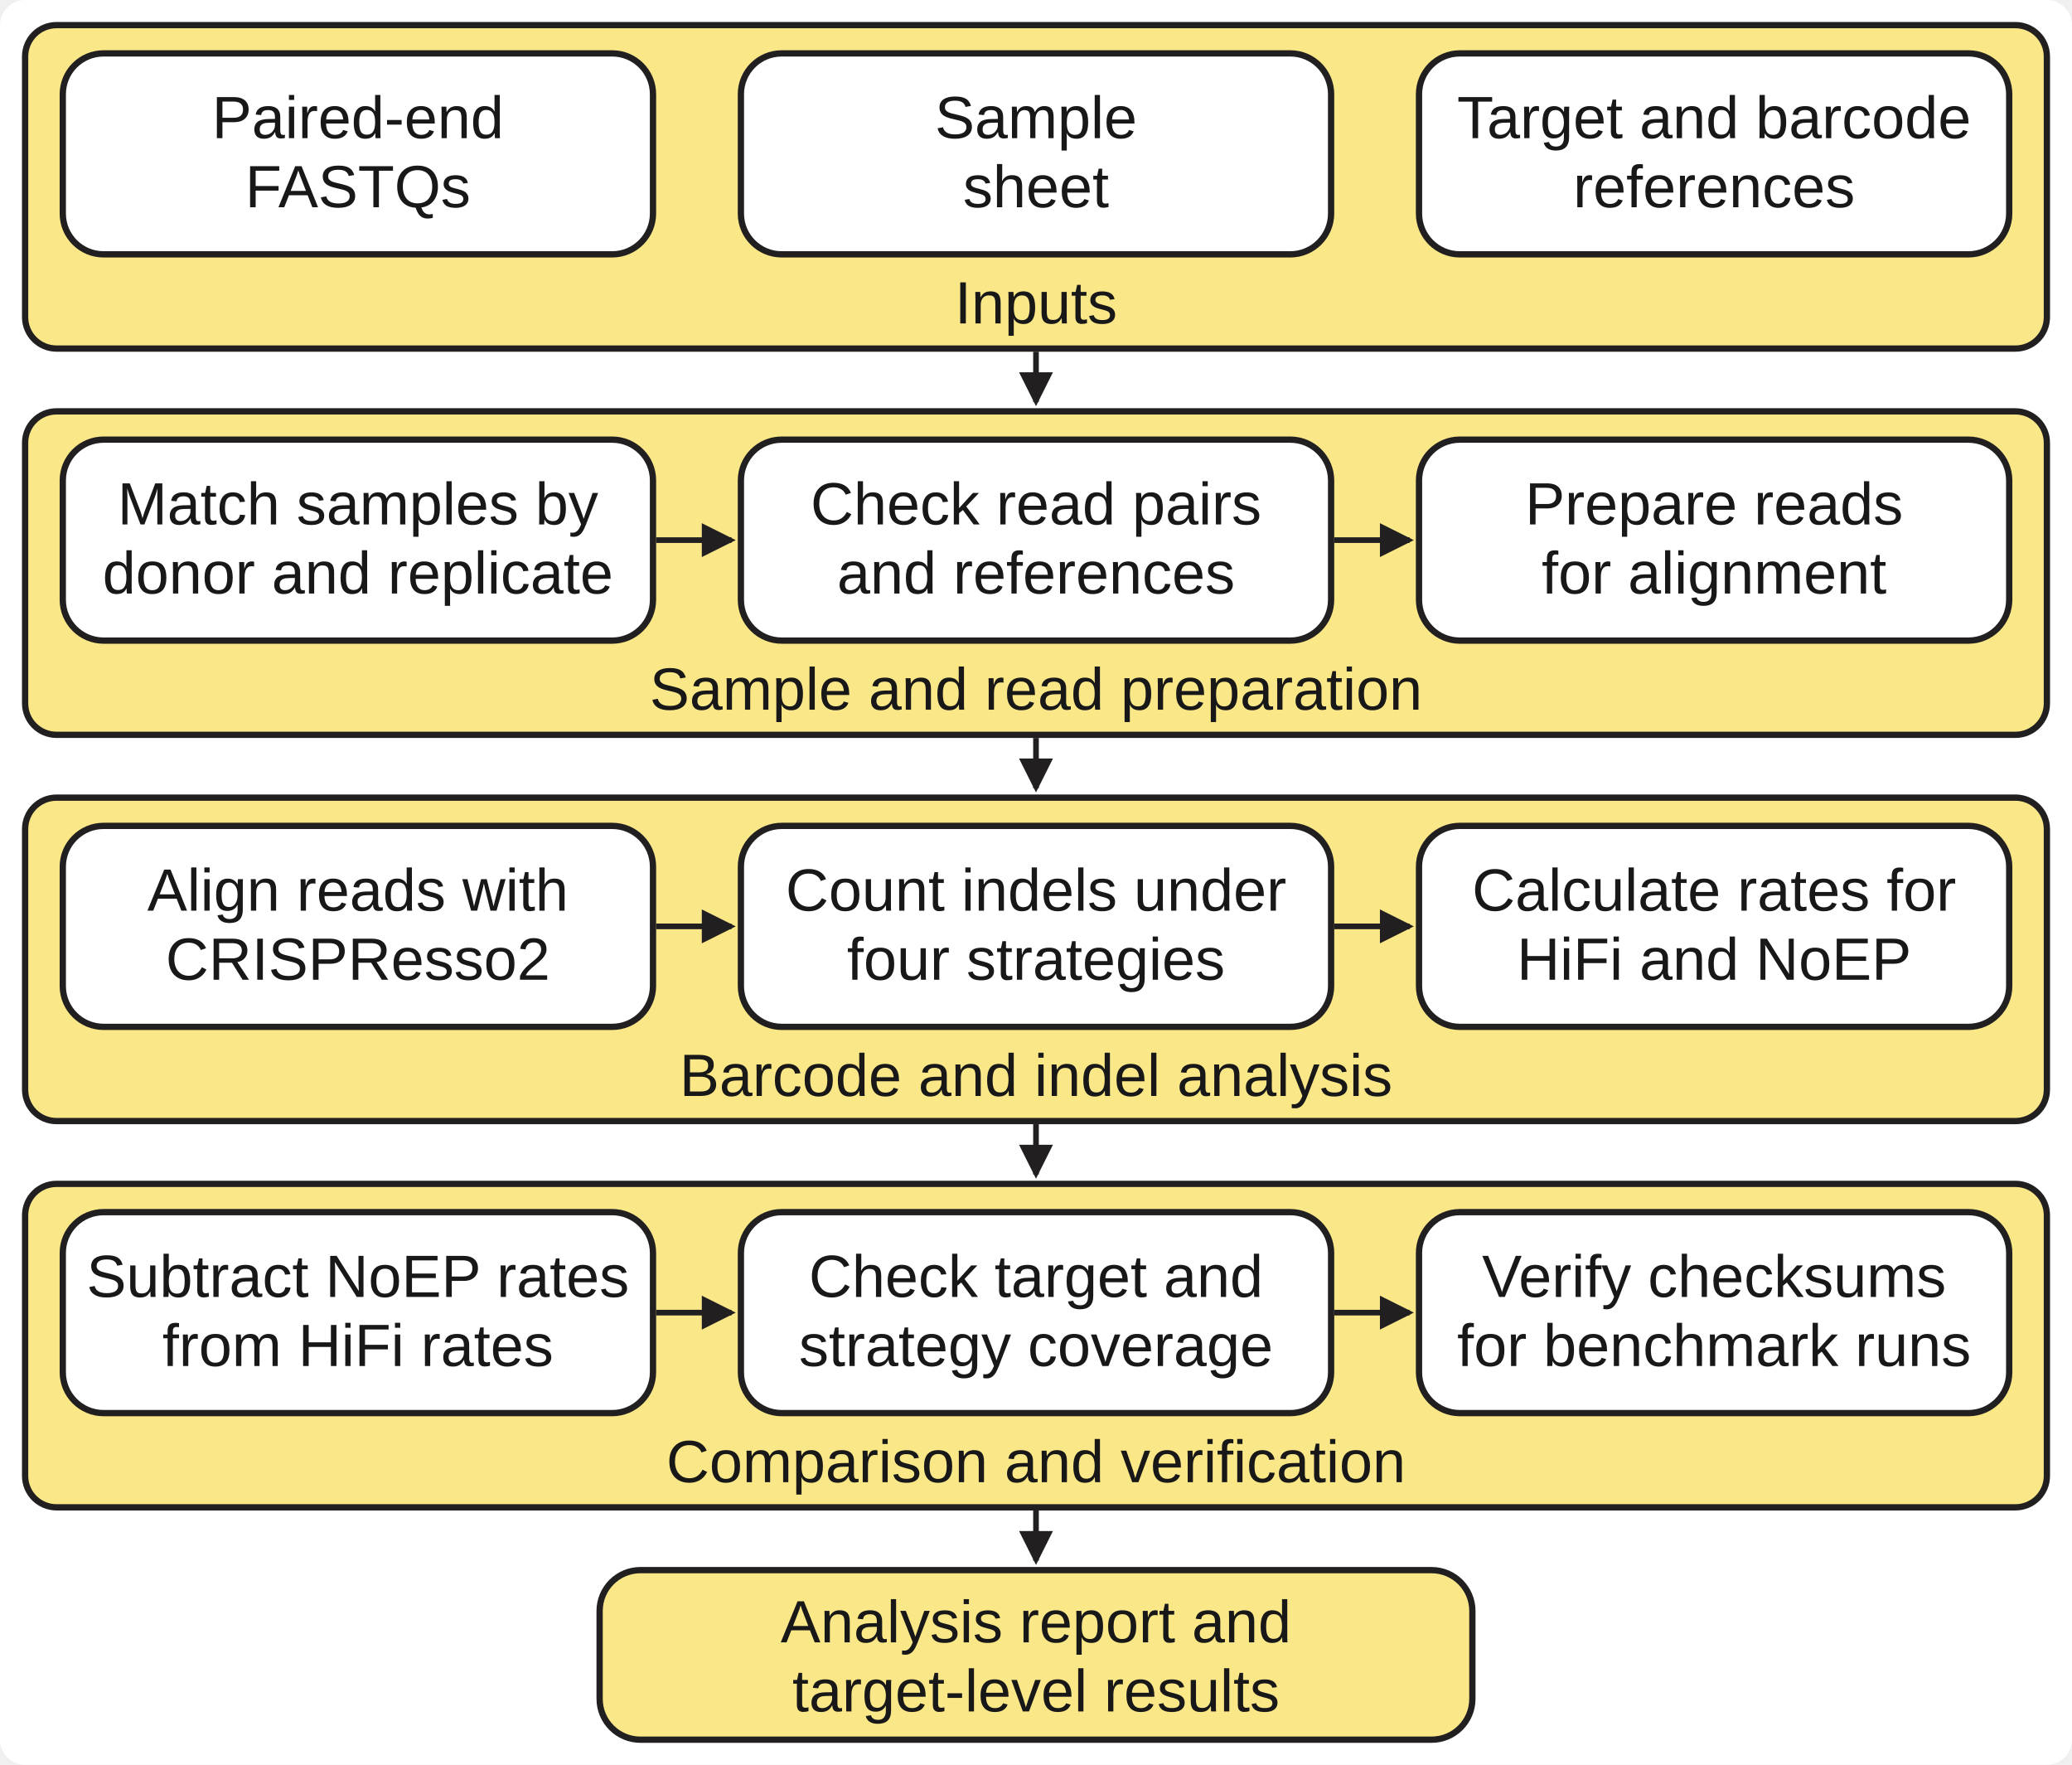
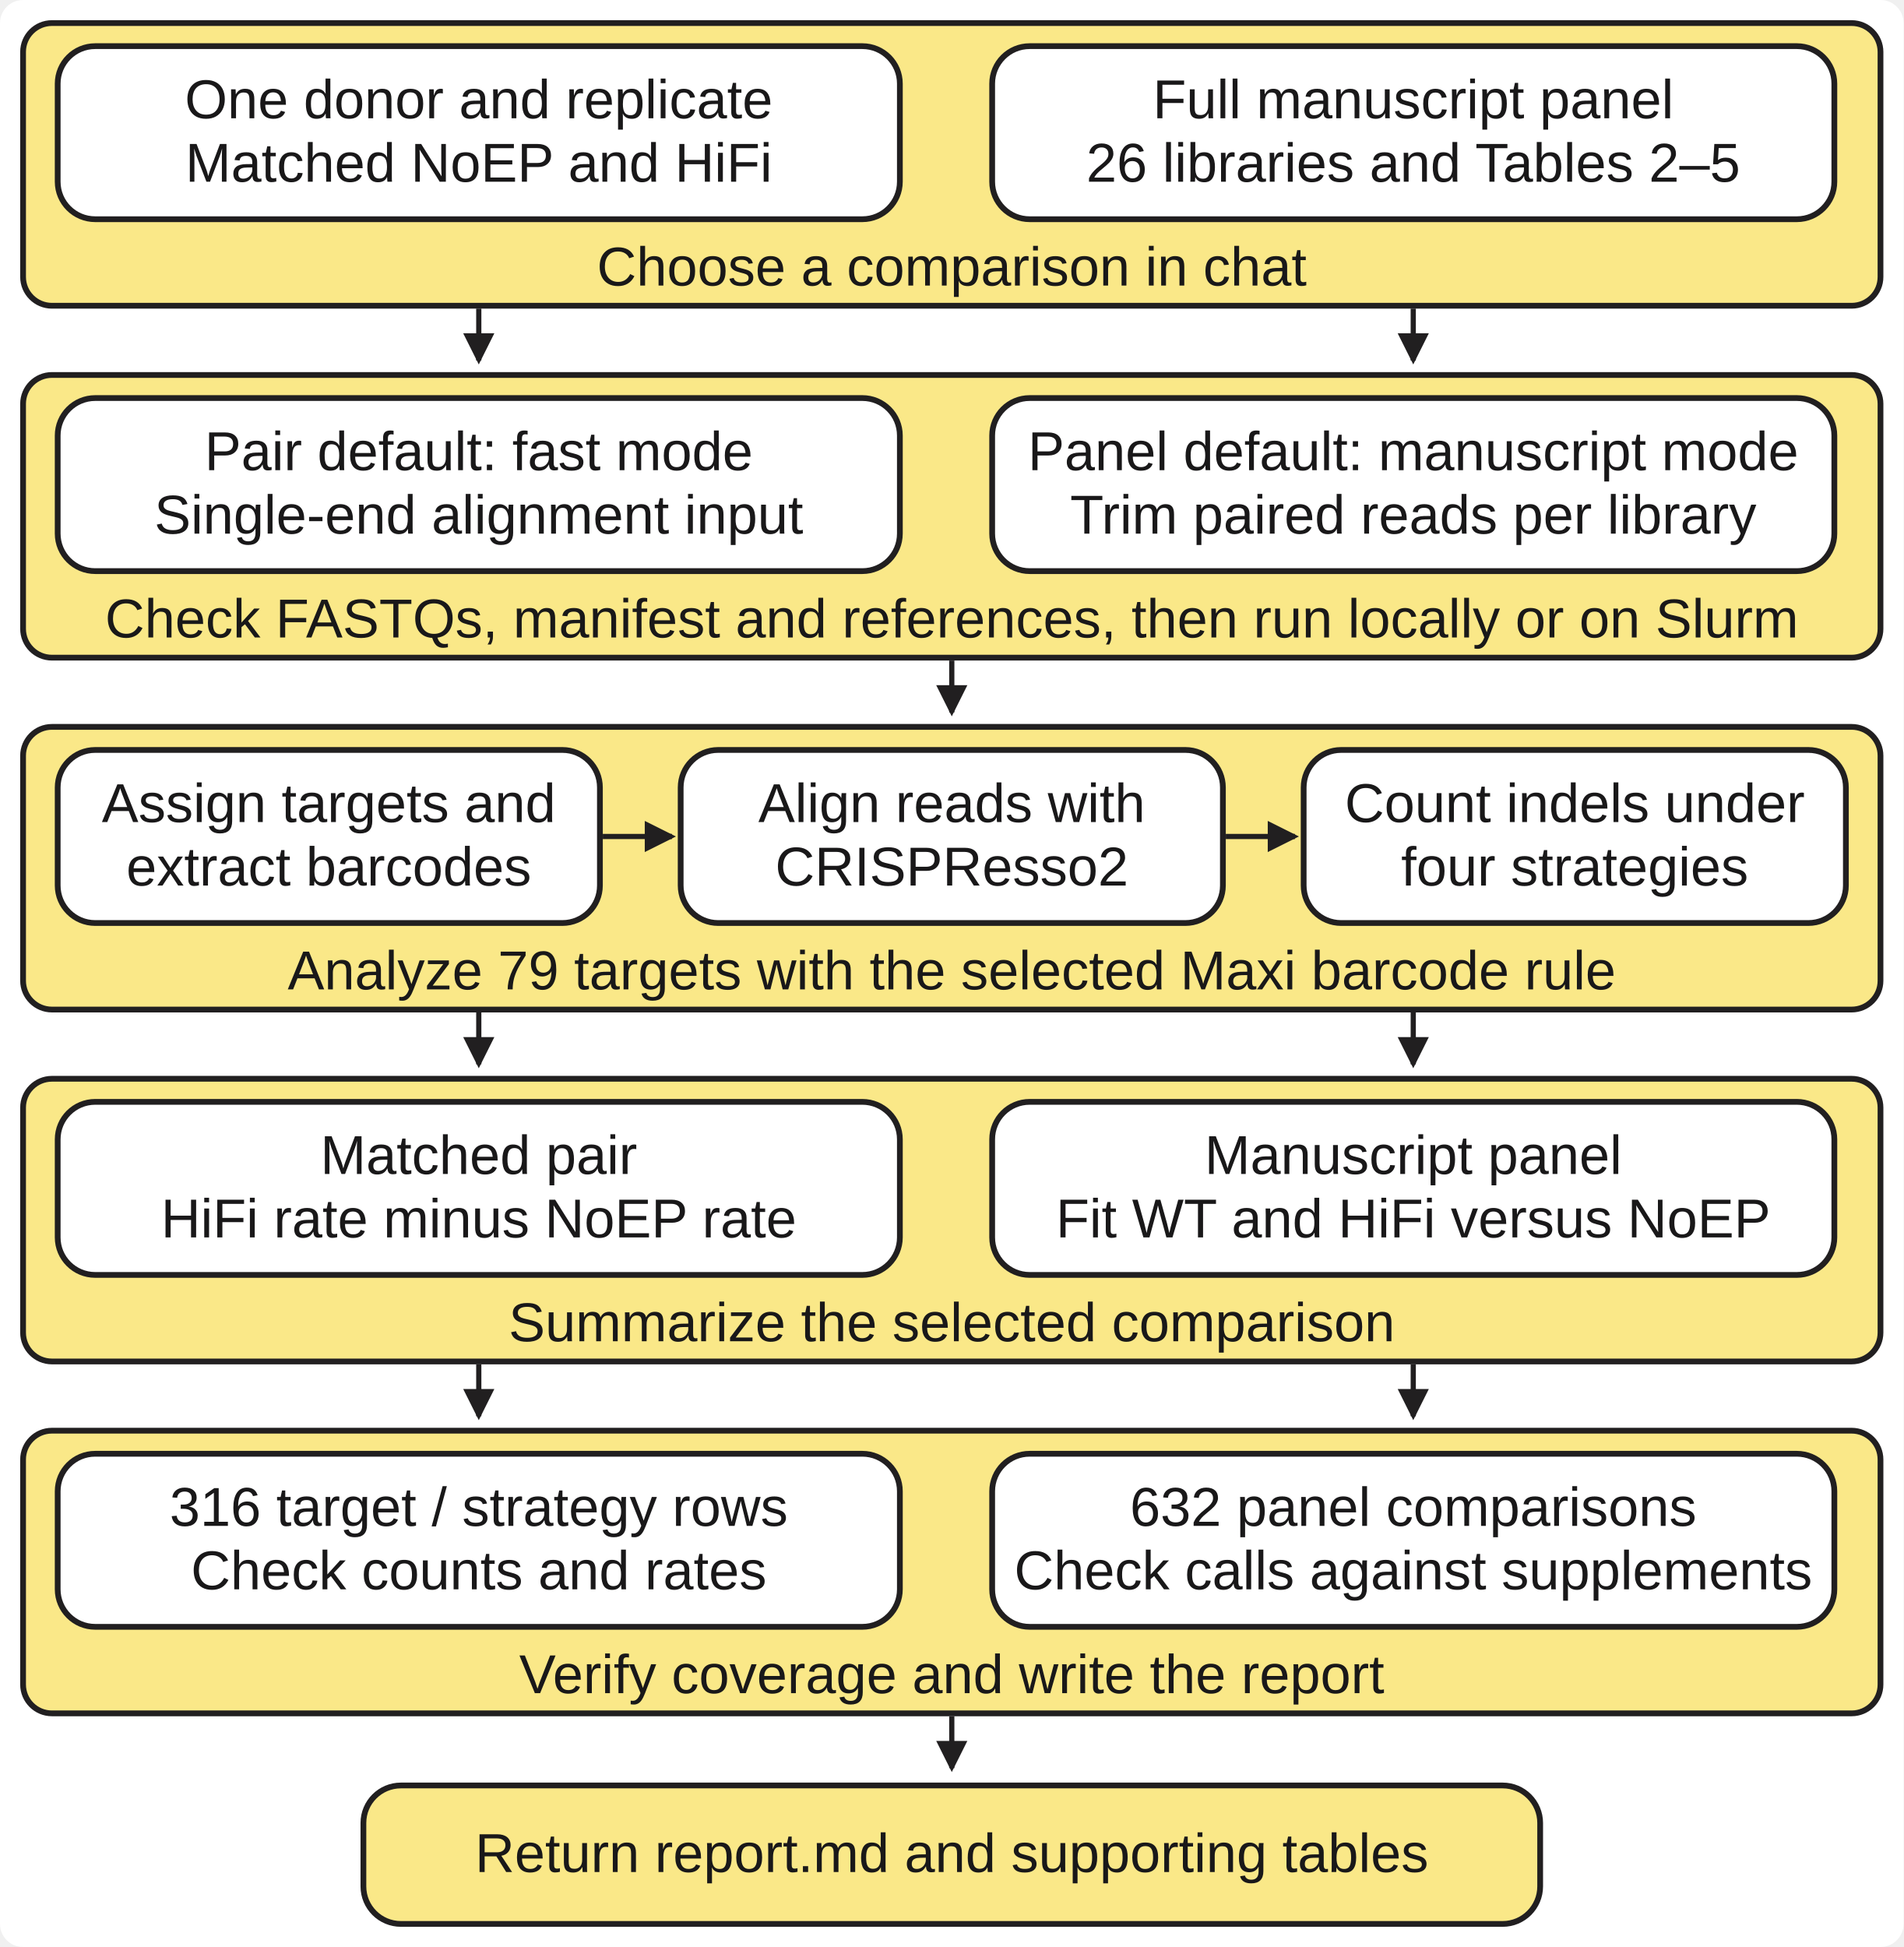
- <svg xmlns="http://www.w3.org/2000/svg" width="660" height="562" viewBox="0 0 660 562" role="img" aria-labelledby="title desc">
+ <svg xmlns="http://www.w3.org/2000/svg" width="660" height="675" viewBox="0 0 660 675" role="img" aria-labelledby="title desc">
  <defs>
    <marker id="arrow" viewBox="0 0 8 8" refX="7" refY="4" markerWidth="6" markerHeight="6" orient="auto">
      <path d="M0 0 L8 4 L0 8 Z" fill="#211f20" />
    </marker>
  </defs>
  <style>
    .stage, .output { fill: #fae888; stroke: #211f20; stroke-width: 2; }
    .task { fill: white; stroke: #211f20; stroke-width: 2; }
    .flow { fill: none; stroke: #211f20; stroke-width: 1.8; marker-end: url(#arrow); }
    text { font-family: Arial, Helvetica, sans-serif; font-size: 19px; fill: #191819; text-anchor: middle; }
  </style>
-   <rect width="660" height="562" rx="8" fill="white" />
-   <g aria-label="Inputs">
-     <rect class="stage" x="8" y="8" width="644" height="103" rx="10" />
-     <rect class="task" x="20" y="17" width="188" height="64" rx="13" />
-     <text x="114" y="44">Paired-end</text>
-     <text x="114" y="66">FASTQs</text>
-     <rect class="task" x="236" y="17" width="188" height="64" rx="13" />
-     <text x="330" y="44">Sample</text>
-     <text x="330" y="66">sheet</text>
-     <rect class="task" x="452" y="17" width="188" height="64" rx="13" />
-     <text x="546" y="44">Target and barcode</text>
-     <text x="546" y="66">references</text>
-     <text x="330" y="103">Inputs</text>
+   <rect width="660" height="675" rx="8" fill="white" />
+   <g aria-label="Choose a comparison in chat">
+     <rect class="stage" x="8" y="8" width="644" height="98" rx="10" />
+     <rect class="task" x="20" y="16" width="292" height="60" rx="13" />
+     <text x="166" y="41">One donor and replicate</text>
+     <text x="166" y="63">Matched NoEP and HiFi</text>
+     <rect class="task" x="344" y="16" width="292" height="60" rx="13" />
+     <text x="490" y="41">Full manuscript panel</text>
+     <text x="490" y="63">26 libraries and Tables 2–5</text>
+     <text x="330" y="99">Choose a comparison in chat</text>
  </g>
-   <path class="flow" d="M330 112 v16" />
-   <g aria-label="Sample and read preparation">
-     <rect class="stage" x="8" y="131" width="644" height="103" rx="10" />
-     <rect class="task" x="20" y="140" width="188" height="64" rx="13" />
-     <text x="114" y="167">Match samples by</text>
-     <text x="114" y="189">donor and replicate</text>
-     <path class="flow" d="M209 172 h24" />
-     <rect class="task" x="236" y="140" width="188" height="64" rx="13" />
-     <text x="330" y="167">Check read pairs</text>
-     <text x="330" y="189">and references</text>
-     <path class="flow" d="M425 172 h24" />
-     <rect class="task" x="452" y="140" width="188" height="64" rx="13" />
-     <text x="546" y="167">Prepare reads</text>
-     <text x="546" y="189">for alignment</text>
-     <text x="330" y="226">Sample and read preparation</text>
+   <path class="flow" d="M166 107 v18" />
+   <path class="flow" d="M490 107 v18" />
+   <g aria-label="Check FASTQs, manifest and references, then run locally or on Slurm">
+     <rect class="stage" x="8" y="130" width="644" height="98" rx="10" />
+     <rect class="task" x="20" y="138" width="292" height="60" rx="13" />
+     <text x="166" y="163">Pair default: fast mode</text>
+     <text x="166" y="185">Single-end alignment input</text>
+     <rect class="task" x="344" y="138" width="292" height="60" rx="13" />
+     <text x="490" y="163">Panel default: manuscript mode</text>
+     <text x="490" y="185">Trim paired reads per library</text>
+     <text x="330" y="221">Check FASTQs, manifest and references, then run locally or on Slurm</text>
  </g>
-   <path class="flow" d="M330 235 v16" />
-   <g aria-label="Barcode and indel analysis">
-     <rect class="stage" x="8" y="254" width="644" height="103" rx="10" />
-     <rect class="task" x="20" y="263" width="188" height="64" rx="13" />
-     <text x="114" y="290">Align reads with</text>
-     <text x="114" y="312">CRISPResso2</text>
-     <path class="flow" d="M209 295 h24" />
-     <rect class="task" x="236" y="263" width="188" height="64" rx="13" />
-     <text x="330" y="290">Count indels under</text>
-     <text x="330" y="312">four strategies</text>
-     <path class="flow" d="M425 295 h24" />
-     <rect class="task" x="452" y="263" width="188" height="64" rx="13" />
-     <text x="546" y="290">Calculate rates for</text>
-     <text x="546" y="312">HiFi and NoEP</text>
-     <text x="330" y="349">Barcode and indel analysis</text>
+   <path class="flow" d="M330 229 v18" />
+   <g aria-label="Analyze 79 targets with the selected Maxi barcode rule">
+     <rect class="stage" x="8" y="252" width="644" height="98" rx="10" />
+     <rect class="task" x="20" y="260" width="188" height="60" rx="13" />
+     <text x="114" y="285">Assign targets and</text>
+     <text x="114" y="307">extract barcodes</text>
+     <path class="flow" d="M209 290 h24" />
+     <rect class="task" x="236" y="260" width="188" height="60" rx="13" />
+     <text x="330" y="285">Align reads with</text>
+     <text x="330" y="307">CRISPResso2</text>
+     <path class="flow" d="M425 290 h24" />
+     <rect class="task" x="452" y="260" width="188" height="60" rx="13" />
+     <text x="546" y="285">Count indels under</text>
+     <text x="546" y="307">four strategies</text>
+     <text x="330" y="343">Analyze 79 targets with the selected Maxi barcode rule</text>
  </g>
-   <path class="flow" d="M330 358 v16" />
-   <g aria-label="Comparison and verification">
-     <rect class="stage" x="8" y="377" width="644" height="103" rx="10" />
-     <rect class="task" x="20" y="386" width="188" height="64" rx="13" />
-     <text x="114" y="413">Subtract NoEP rates</text>
-     <text x="114" y="435">from HiFi rates</text>
-     <path class="flow" d="M209 418 h24" />
-     <rect class="task" x="236" y="386" width="188" height="64" rx="13" />
-     <text x="330" y="413">Check target and</text>
-     <text x="330" y="435">strategy coverage</text>
-     <path class="flow" d="M425 418 h24" />
-     <rect class="task" x="452" y="386" width="188" height="64" rx="13" />
-     <text x="546" y="413">Verify checksums</text>
-     <text x="546" y="435">for benchmark runs</text>
-     <text x="330" y="472">Comparison and verification</text>
+   <path class="flow" d="M166 351 v18" />
+   <path class="flow" d="M490 351 v18" />
+   <g aria-label="Summarize the selected comparison">
+     <rect class="stage" x="8" y="374" width="644" height="98" rx="10" />
+     <rect class="task" x="20" y="382" width="292" height="60" rx="13" />
+     <text x="166" y="407">Matched pair</text>
+     <text x="166" y="429">HiFi rate minus NoEP rate</text>
+     <rect class="task" x="344" y="382" width="292" height="60" rx="13" />
+     <text x="490" y="407">Manuscript panel</text>
+     <text x="490" y="429">Fit WT and HiFi versus NoEP</text>
+     <text x="330" y="465">Summarize the selected comparison</text>
  </g>
-   <path class="flow" d="M330 481 v16" />
-   <rect class="output" x="191" y="500" width="278" height="54" rx="13" />
-   <text x="330" y="523">Analysis report and</text>
-   <text x="330" y="545">target-level results</text>
+   <path class="flow" d="M166 473 v18" />
+   <path class="flow" d="M490 473 v18" />
+   <g aria-label="Verify coverage and write the report">
+     <rect class="stage" x="8" y="496" width="644" height="98" rx="10" />
+     <rect class="task" x="20" y="504" width="292" height="60" rx="13" />
+     <text x="166" y="529">316 target / strategy rows</text>
+     <text x="166" y="551">Check counts and rates</text>
+     <rect class="task" x="344" y="504" width="292" height="60" rx="13" />
+     <text x="490" y="529">632 panel comparisons</text>
+     <text x="490" y="551">Check calls against supplements</text>
+     <text x="330" y="587">Verify coverage and write the report</text>
+   </g>
+   <path class="flow" d="M330 595 v18" />
+   <rect class="output" x="126" y="619" width="408" height="48" rx="13" />
+   <text x="330" y="649">Return report.md and supporting tables</text>
</svg>
